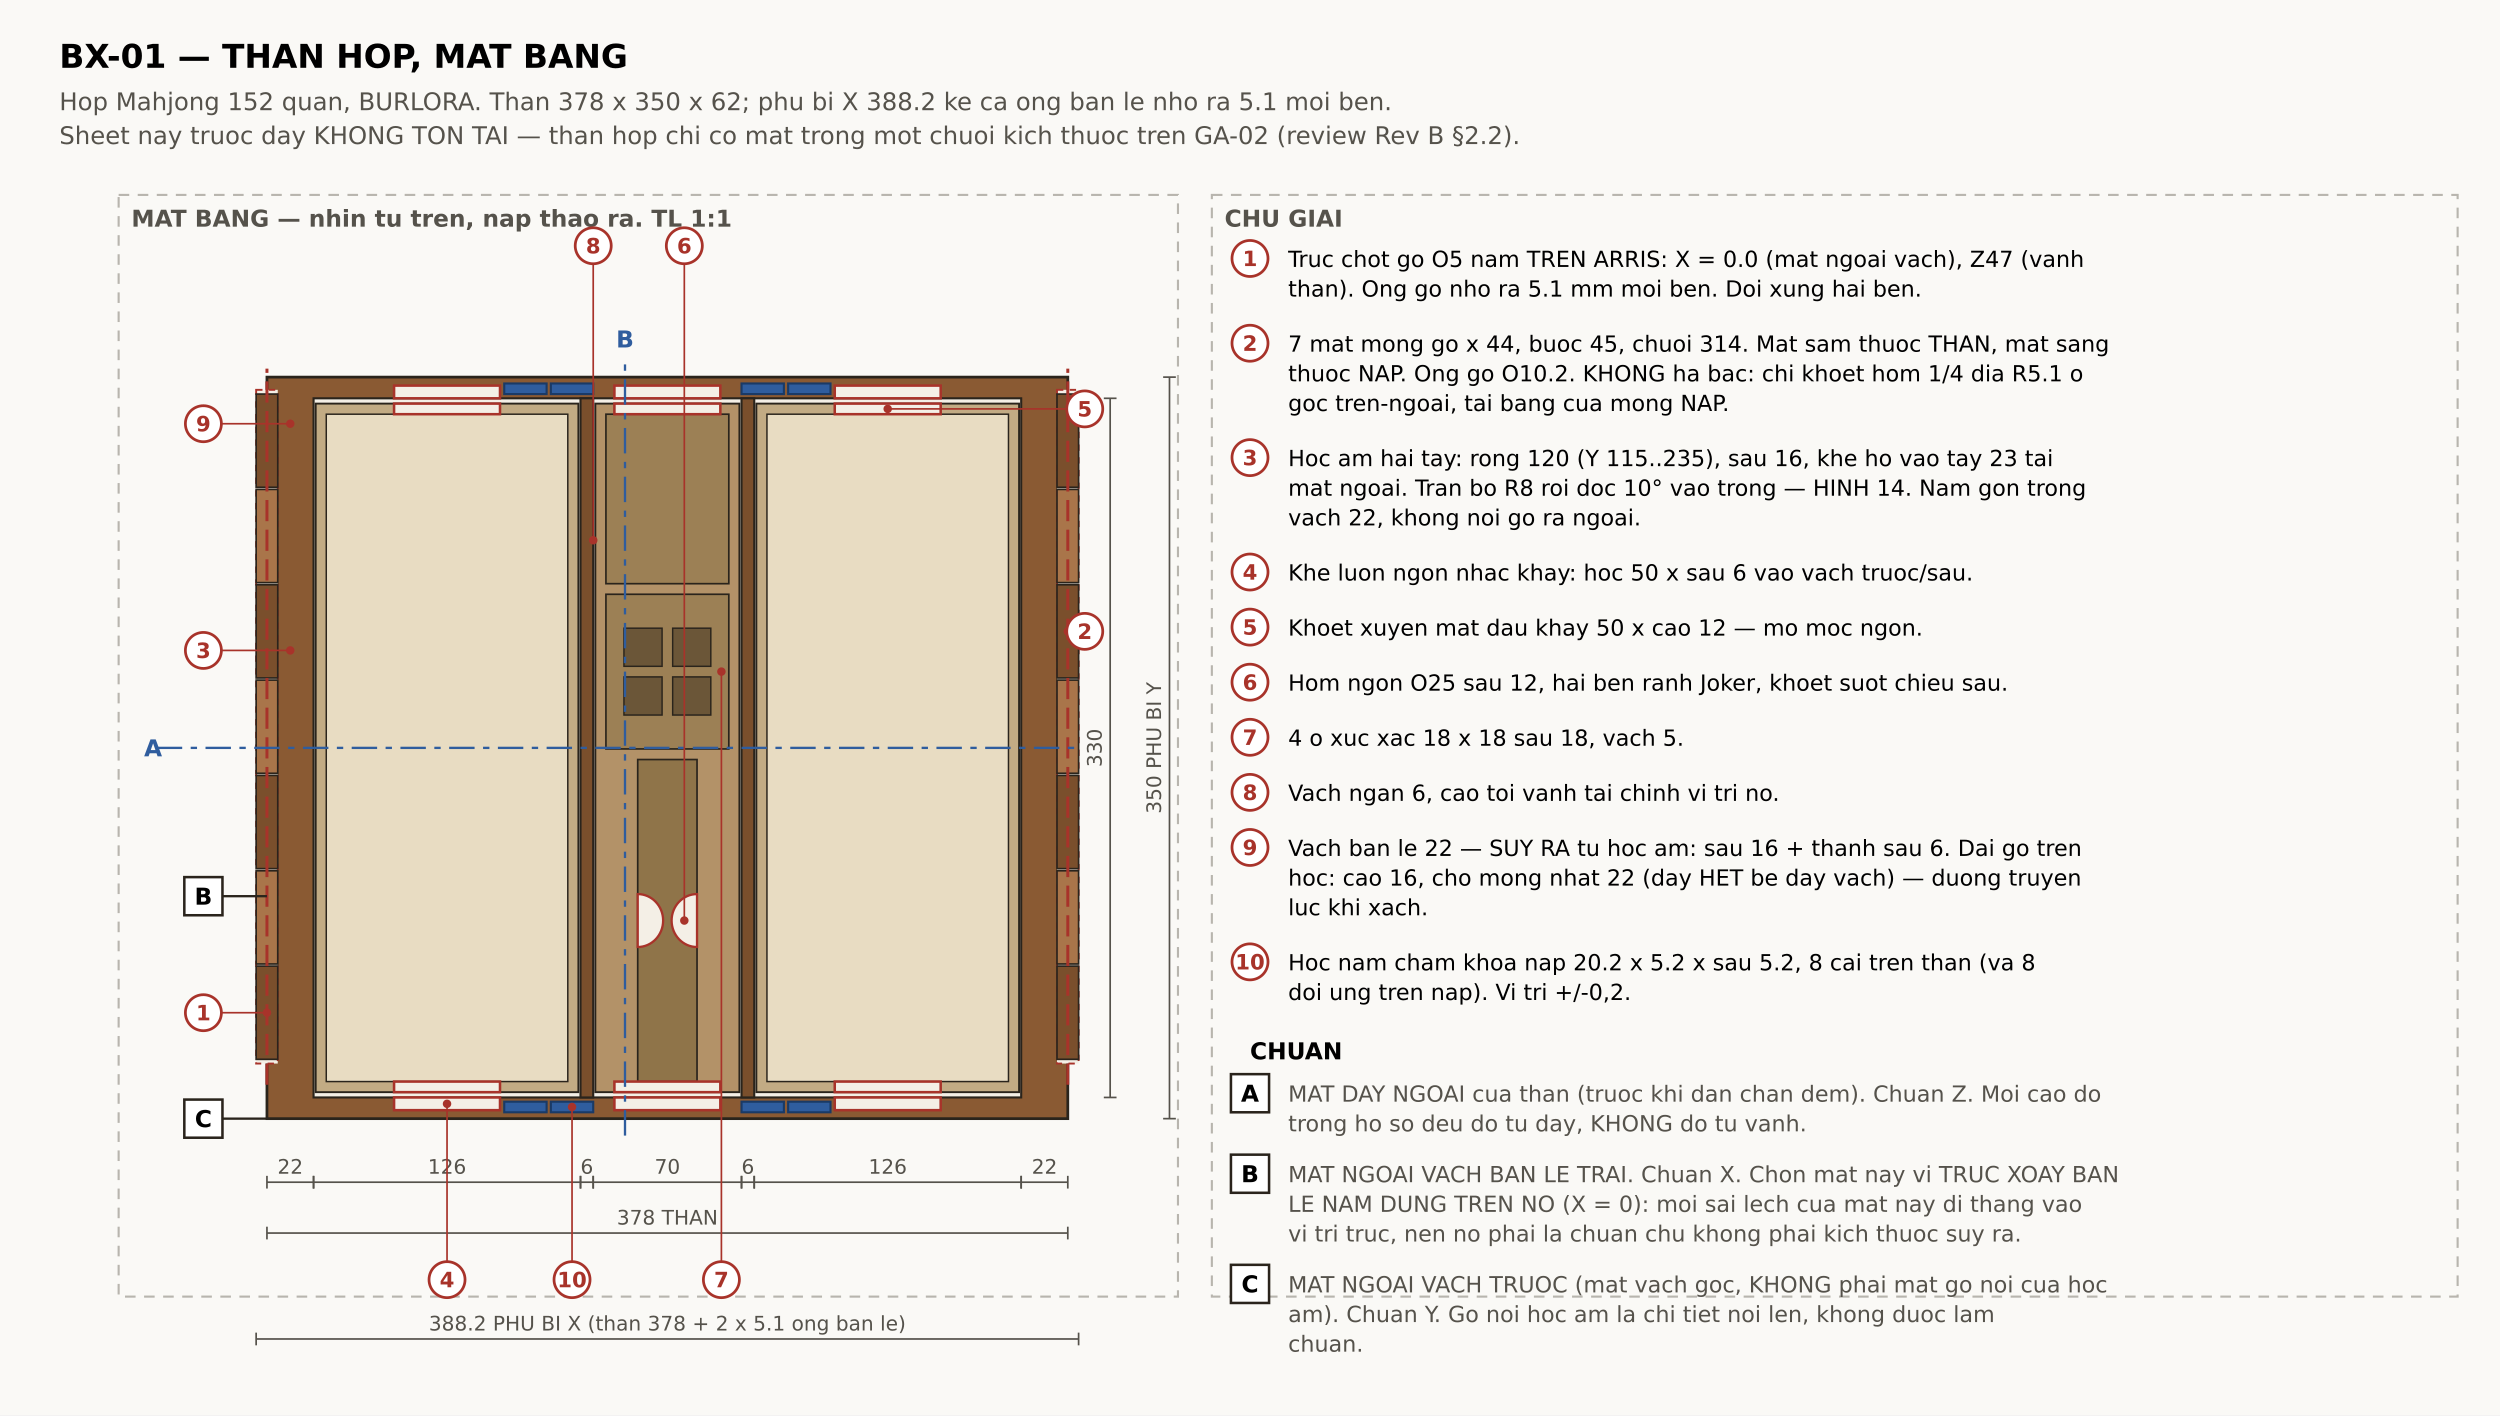
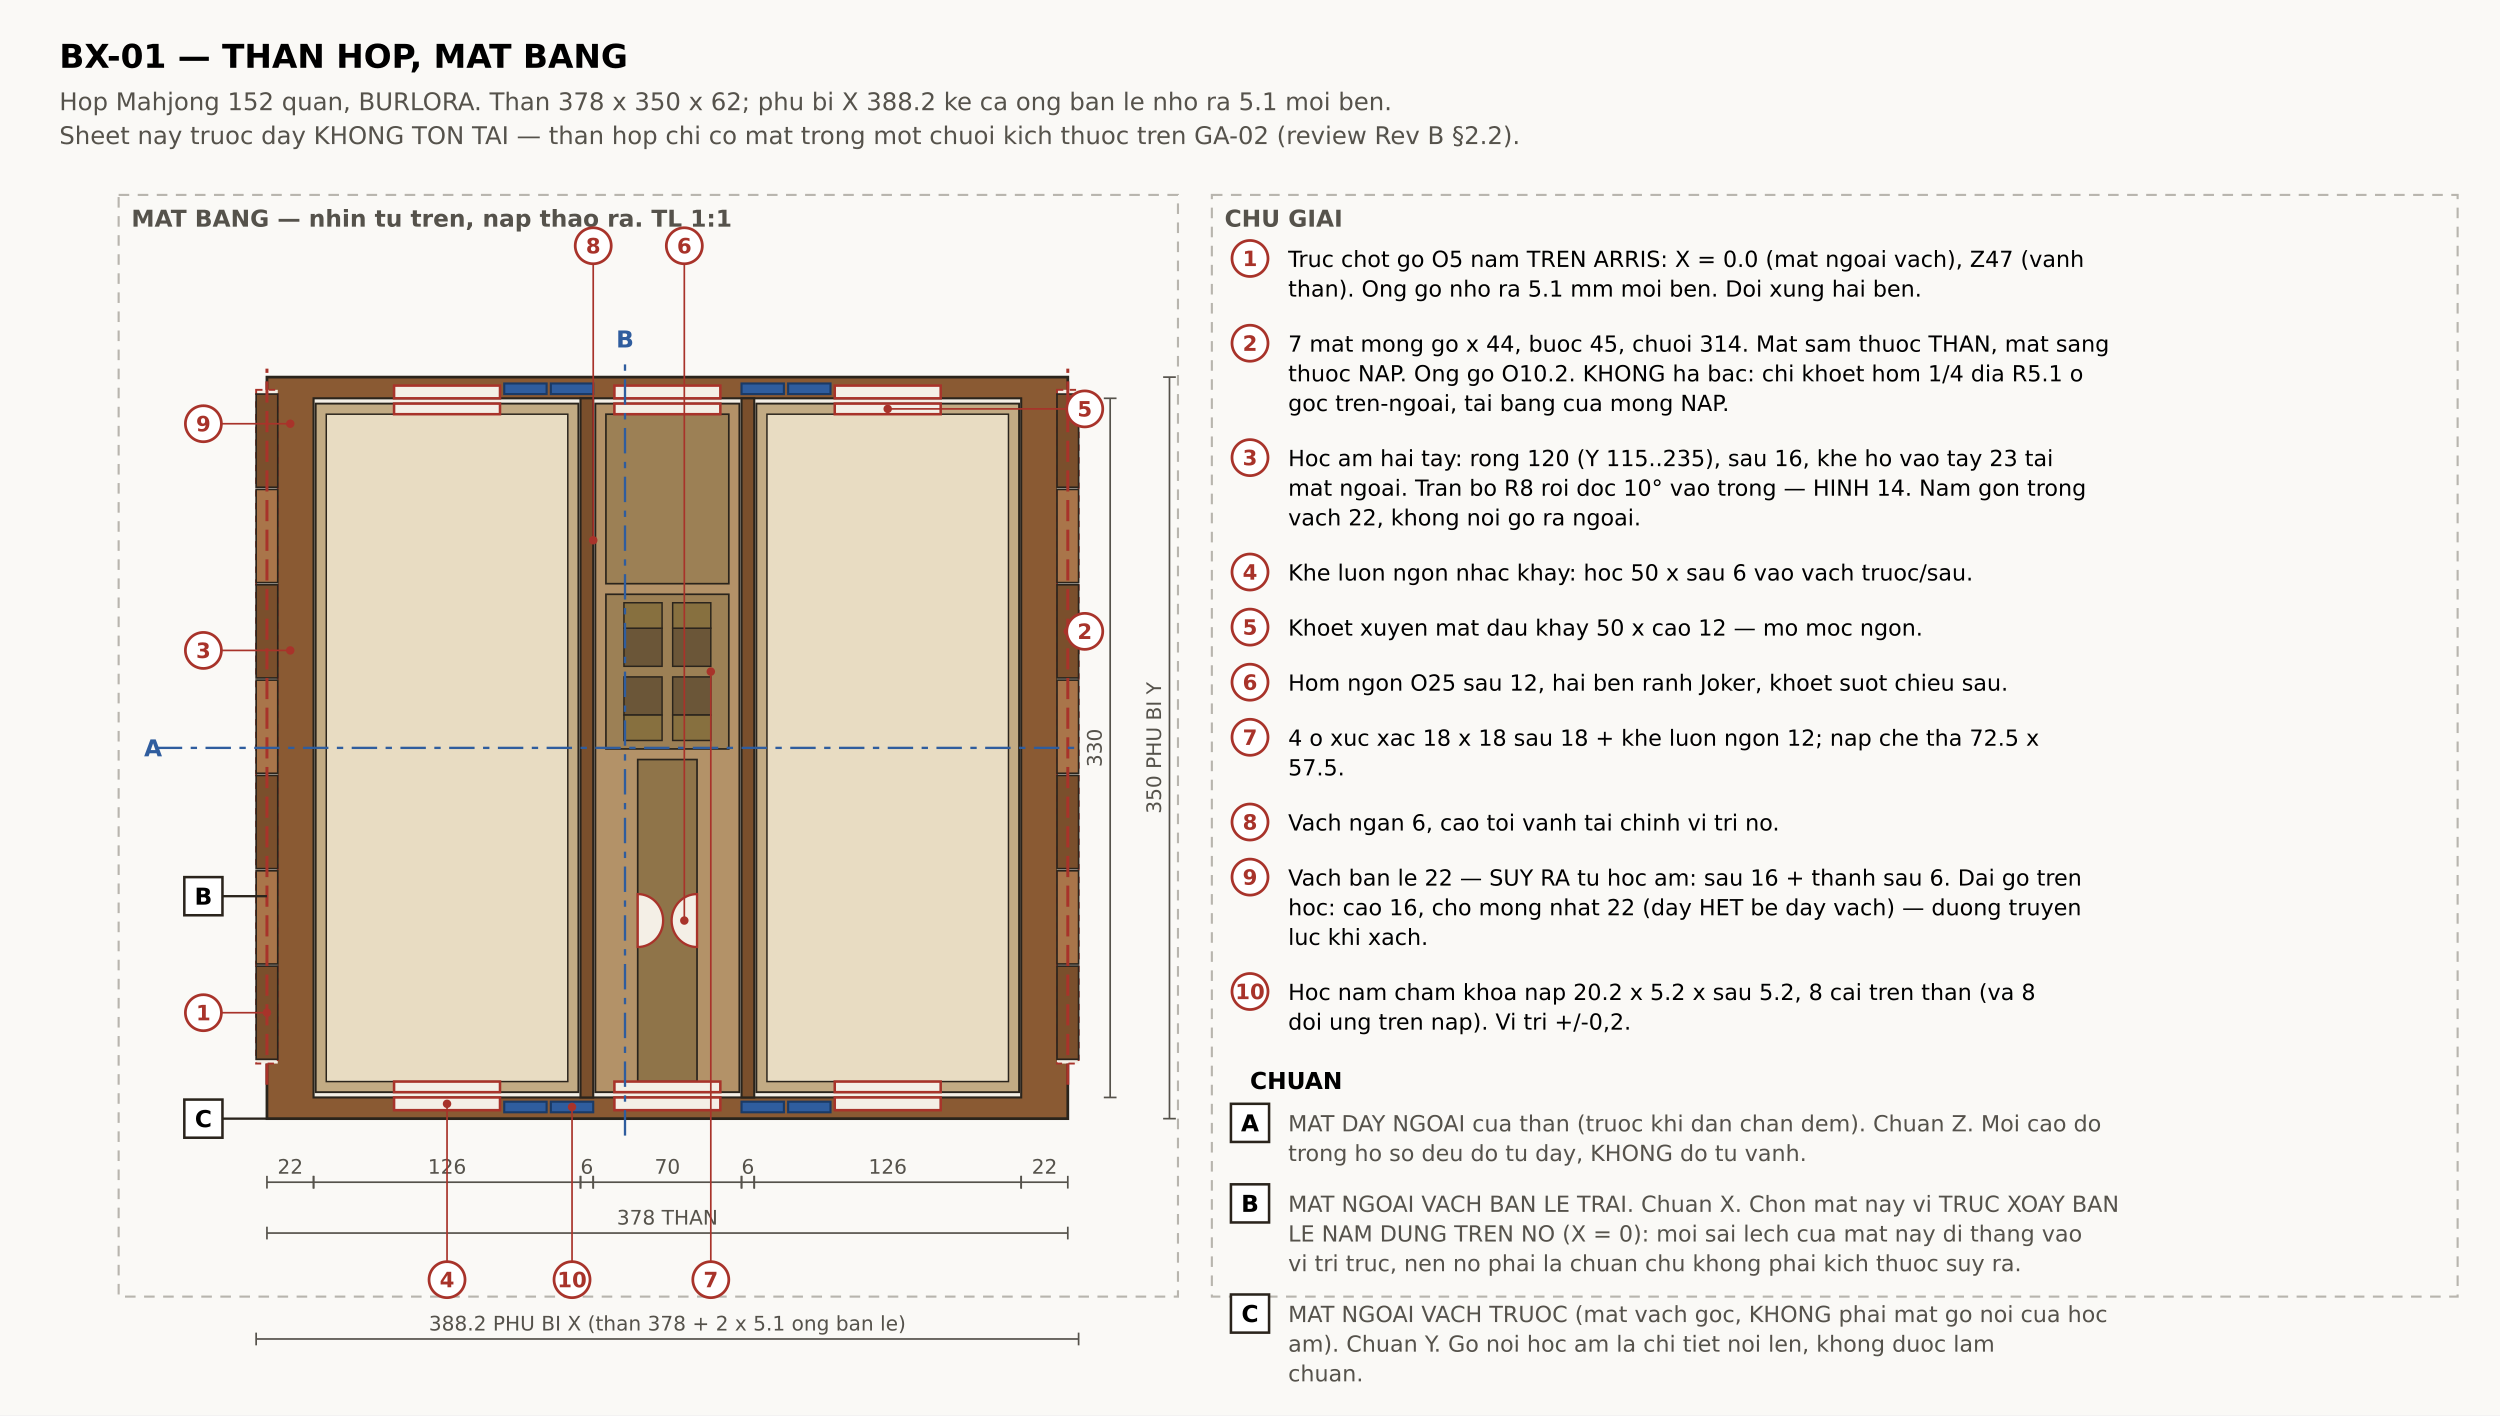
<svg xmlns="http://www.w3.org/2000/svg" width="1180" height="668" viewBox="0 0 1180 668" font-family="DejaVu Sans" font-size="11.5">
  <rect width="100%" height="100%" fill="#faf9f6" />
  <text x="28" y="32" font-size="15.5" font-weight="bold">BX-01 — THAN HOP, MAT BANG</text>
  <text x="28" y="52" fill="#55524b">Hop Mahjong 152 quan, BURLORA. Than 378 x 350 x 62; phu bi X 388.2 ke ca ong ban le nho ra 5.1 moi ben.</text>
  <text x="28" y="68" fill="#55524b">Sheet nay truoc day KHONG TON TAI — than hop chi co mat trong mot chuoi kich thuoc tren GA-02 (review Rev B §2.2).</text>
  <rect x="56" y="92" width="500" height="520" fill="none" stroke="#b8b5ae" stroke-width="1" stroke-dasharray="5,4" />
  <text x="62" y="107" font-size="11" font-weight="bold" fill="#55524b">MAT BANG — nhin tu tren, nap thao ra.  TL 1:1</text>
  <rect x="126.0" y="293.0" width="22.0" height="120.0" fill="#6b4526" stroke="#2a241c" stroke-width="1.0" />
  <rect x="482.0" y="293.0" width="22.0" height="120.0" fill="#6b4526" stroke="#2a241c" stroke-width="1.0" />
  <rect x="126.0" y="178.0" width="378.0" height="350.0" fill="#8a5a33" stroke="#2a241c" stroke-width="1.3" />
  <rect x="148.0" y="188.0" width="334.0" height="330.0" fill="#f4efe6" stroke="#2a241c" stroke-width="1.0" />
  <rect x="274.0" y="188.0" width="6.0" height="330.0" fill="#7a4f2c" stroke="#2a241c" stroke-width="1.0" />
  <rect x="350.0" y="188.0" width="6.0" height="330.0" fill="#7a4f2c" stroke="#2a241c" stroke-width="1.0" />
  <rect x="149.0" y="190.5" width="124.0" height="325.0" fill="#c2ab84" stroke="#2a241c" stroke-width="0.9" />
  <rect x="154.0" y="195.5" width="114.0" height="315.0" fill="#e8dcc2" stroke="#2a241c" stroke-width="0.7" />
  <rect x="357.0" y="190.5" width="124.0" height="325.0" fill="#c2ab84" stroke="#2a241c" stroke-width="0.9" />
  <rect x="362.0" y="195.5" width="114.0" height="315.0" fill="#e8dcc2" stroke="#2a241c" stroke-width="0.7" />
  <rect x="281.0" y="190.5" width="68.0" height="325.0" fill="#b39268" stroke="#2a241c" stroke-width="0.9" />
  <rect x="301.0" y="358.5" width="28.0" height="152.0" fill="#8f7449" stroke="#2a241c" stroke-width="0.8" />
  <rect x="286.0" y="280.5" width="58.0" height="73.0" fill="#9c8055" stroke="#2a241c" stroke-width="0.8" />
  <rect x="286.0" y="195.5" width="58.0" height="80.0" fill="#9c8055" stroke="#2a241c" stroke-width="0.8" />
  <rect x="294.5" y="319.5" width="18.0" height="18.0" fill="#6b5638" stroke="#2a241c" stroke-width="0.7" />
  <rect x="294.5" y="296.5" width="18.0" height="18.0" fill="#6b5638" stroke="#2a241c" stroke-width="0.7" />
  <rect x="317.5" y="319.5" width="18.0" height="18.0" fill="#6b5638" stroke="#2a241c" stroke-width="0.7" />
  <rect x="317.5" y="296.5" width="18.0" height="18.0" fill="#6b5638" stroke="#2a241c" stroke-width="0.7" />
+   <rect x="294.5" y="337.5" width="18.0" height="12.0" fill="#87703f" stroke="#2a241c" stroke-width="0.7" />
+   <rect x="294.5" y="284.5" width="18.0" height="12.0" fill="#87703f" stroke="#2a241c" stroke-width="0.7" />
+   <rect x="317.5" y="337.5" width="18.0" height="12.0" fill="#87703f" stroke="#2a241c" stroke-width="0.7" />
+   <rect x="317.5" y="284.5" width="18.0" height="12.0" fill="#87703f" stroke="#2a241c" stroke-width="0.7" />
  <path d="M 301.0,447.0 A 12.0,12.5 0 0 0 301.0,422.0 Z" fill="#f4efe6" stroke="#a8332a" stroke-width="1.1" />
  <path d="M 329.0,447.0 A 12.0,12.5 0 0 1 329.0,422.0 Z" fill="#f4efe6" stroke="#a8332a" stroke-width="1.1" />
  <rect x="186.0" y="518.0" width="50.0" height="6.0" fill="#f4efe6" stroke="#a8332a" stroke-width="1.2" />
  <rect x="186.0" y="182.0" width="50.0" height="6.0" fill="#f4efe6" stroke="#a8332a" stroke-width="1.2" />
  <rect x="186.0" y="510.5" width="50.0" height="5.0" fill="#f4efe6" stroke="#a8332a" stroke-width="1.2" />
  <rect x="186.0" y="190.5" width="50.0" height="5.0" fill="#f4efe6" stroke="#a8332a" stroke-width="1.2" />
  <rect x="290.0" y="518.0" width="50.0" height="6.0" fill="#f4efe6" stroke="#a8332a" stroke-width="1.2" />
  <rect x="290.0" y="182.0" width="50.0" height="6.0" fill="#f4efe6" stroke="#a8332a" stroke-width="1.2" />
  <rect x="290.0" y="510.5" width="50.0" height="5.0" fill="#f4efe6" stroke="#a8332a" stroke-width="1.2" />
  <rect x="290.0" y="190.5" width="50.0" height="5.0" fill="#f4efe6" stroke="#a8332a" stroke-width="1.2" />
  <rect x="394.0" y="518.0" width="50.0" height="6.0" fill="#f4efe6" stroke="#a8332a" stroke-width="1.2" />
  <rect x="394.0" y="182.0" width="50.0" height="6.0" fill="#f4efe6" stroke="#a8332a" stroke-width="1.2" />
  <rect x="394.0" y="510.5" width="50.0" height="5.0" fill="#f4efe6" stroke="#a8332a" stroke-width="1.2" />
  <rect x="394.0" y="190.5" width="50.0" height="5.0" fill="#f4efe6" stroke="#a8332a" stroke-width="1.2" />
  <rect x="238.0" y="520.0" width="20.0" height="5.0" fill="#2f5d9e" stroke="#1a3a66" stroke-width="1.0" />
  <rect x="238.0" y="181.0" width="20.0" height="5.0" fill="#2f5d9e" stroke="#1a3a66" stroke-width="1.0" />
  <rect x="260.0" y="520.0" width="20.0" height="5.0" fill="#2f5d9e" stroke="#1a3a66" stroke-width="1.0" />
  <rect x="260.0" y="181.0" width="20.0" height="5.0" fill="#2f5d9e" stroke="#1a3a66" stroke-width="1.0" />
  <rect x="372.0" y="520.0" width="20.0" height="5.0" fill="#2f5d9e" stroke="#1a3a66" stroke-width="1.0" />
  <rect x="372.0" y="181.0" width="20.0" height="5.0" fill="#2f5d9e" stroke="#1a3a66" stroke-width="1.0" />
  <rect x="350.0" y="520.0" width="20.0" height="5.0" fill="#2f5d9e" stroke="#1a3a66" stroke-width="1.0" />
  <rect x="350.0" y="181.0" width="20.0" height="5.0" fill="#2f5d9e" stroke="#1a3a66" stroke-width="1.0" />
  <rect x="120.9" y="184.0" width="10.2" height="318.0" fill="#f4efe6" stroke="#a8332a" stroke-width="0.9" stroke-dasharray="3,3" />
  <rect x="120.9" y="456.0" width="10.2" height="44.0" fill="#7a4f2c" stroke="#2a241c" stroke-width="0.8" />
  <rect x="120.9" y="411.0" width="10.2" height="44.0" fill="#a9754a" stroke="#2a241c" stroke-width="0.8" />
  <rect x="120.9" y="366.0" width="10.2" height="44.0" fill="#7a4f2c" stroke="#2a241c" stroke-width="0.8" />
  <rect x="120.9" y="321.0" width="10.2" height="44.0" fill="#a9754a" stroke="#2a241c" stroke-width="0.8" />
  <rect x="120.9" y="276.0" width="10.2" height="44.0" fill="#7a4f2c" stroke="#2a241c" stroke-width="0.8" />
  <rect x="120.9" y="231.0" width="10.2" height="44.0" fill="#a9754a" stroke="#2a241c" stroke-width="0.8" />
  <rect x="120.9" y="186.0" width="10.2" height="44.0" fill="#7a4f2c" stroke="#2a241c" stroke-width="0.8" />
  <path d="M 126.0,512.0 L 126.0,174.0" fill="none" stroke="#a8332a" stroke-width="1.4" stroke-dasharray="10,4" />
  <rect x="498.9" y="184.0" width="10.2" height="318.0" fill="#f4efe6" stroke="#a8332a" stroke-width="0.9" stroke-dasharray="3,3" />
  <rect x="498.9" y="456.0" width="10.2" height="44.0" fill="#7a4f2c" stroke="#2a241c" stroke-width="0.8" />
  <rect x="498.9" y="411.0" width="10.2" height="44.0" fill="#a9754a" stroke="#2a241c" stroke-width="0.8" />
  <rect x="498.9" y="366.0" width="10.2" height="44.0" fill="#7a4f2c" stroke="#2a241c" stroke-width="0.8" />
  <rect x="498.9" y="321.0" width="10.2" height="44.0" fill="#a9754a" stroke="#2a241c" stroke-width="0.8" />
  <rect x="498.9" y="276.0" width="10.2" height="44.0" fill="#7a4f2c" stroke="#2a241c" stroke-width="0.8" />
  <rect x="498.9" y="231.0" width="10.2" height="44.0" fill="#a9754a" stroke="#2a241c" stroke-width="0.8" />
  <rect x="498.9" y="186.0" width="10.2" height="44.0" fill="#7a4f2c" stroke="#2a241c" stroke-width="0.8" />
  <path d="M 504.0,512.0 L 504.0,174.0" fill="none" stroke="#a8332a" stroke-width="1.4" stroke-dasharray="10,4" />
  <line x1="126.0" y1="558.0" x2="148.0" y2="558.0" stroke="#55524b" stroke-width="0.8" />
  <line x1="126.0" y1="555.0" x2="126.0" y2="561.0" stroke="#55524b" stroke-width="0.8" />
  <line x1="148.0" y1="555.0" x2="148.0" y2="561.0" stroke="#55524b" stroke-width="0.8" />
  <text x="137.0" y="554.0" text-anchor="middle" font-size="9.5" fill="#55524b">22</text>
  <line x1="148.0" y1="558.0" x2="274.0" y2="558.0" stroke="#55524b" stroke-width="0.8" />
  <line x1="148.0" y1="555.0" x2="148.0" y2="561.0" stroke="#55524b" stroke-width="0.8" />
  <line x1="274.0" y1="555.0" x2="274.0" y2="561.0" stroke="#55524b" stroke-width="0.8" />
  <text x="211.0" y="554.0" text-anchor="middle" font-size="9.5" fill="#55524b">126</text>
  <line x1="274.0" y1="558.0" x2="280.0" y2="558.0" stroke="#55524b" stroke-width="0.8" />
  <line x1="274.0" y1="555.0" x2="274.0" y2="561.0" stroke="#55524b" stroke-width="0.8" />
  <line x1="280.0" y1="555.0" x2="280.0" y2="561.0" stroke="#55524b" stroke-width="0.8" />
  <text x="277.0" y="554.0" text-anchor="middle" font-size="9.5" fill="#55524b">6</text>
  <line x1="280.0" y1="558.0" x2="350.0" y2="558.0" stroke="#55524b" stroke-width="0.8" />
  <line x1="280.0" y1="555.0" x2="280.0" y2="561.0" stroke="#55524b" stroke-width="0.8" />
  <line x1="350.0" y1="555.0" x2="350.0" y2="561.0" stroke="#55524b" stroke-width="0.8" />
  <text x="315.0" y="554.0" text-anchor="middle" font-size="9.5" fill="#55524b">70</text>
  <line x1="350.0" y1="558.0" x2="356.0" y2="558.0" stroke="#55524b" stroke-width="0.8" />
  <line x1="350.0" y1="555.0" x2="350.0" y2="561.0" stroke="#55524b" stroke-width="0.8" />
  <line x1="356.0" y1="555.0" x2="356.0" y2="561.0" stroke="#55524b" stroke-width="0.8" />
  <text x="353.0" y="554.0" text-anchor="middle" font-size="9.5" fill="#55524b">6</text>
  <line x1="356.0" y1="558.0" x2="482.0" y2="558.0" stroke="#55524b" stroke-width="0.8" />
  <line x1="356.0" y1="555.0" x2="356.0" y2="561.0" stroke="#55524b" stroke-width="0.8" />
  <line x1="482.0" y1="555.0" x2="482.0" y2="561.0" stroke="#55524b" stroke-width="0.8" />
  <text x="419.0" y="554.0" text-anchor="middle" font-size="9.5" fill="#55524b">126</text>
  <line x1="482.0" y1="558.0" x2="504.0" y2="558.0" stroke="#55524b" stroke-width="0.8" />
  <line x1="482.0" y1="555.0" x2="482.0" y2="561.0" stroke="#55524b" stroke-width="0.8" />
  <line x1="504.0" y1="555.0" x2="504.0" y2="561.0" stroke="#55524b" stroke-width="0.8" />
  <text x="493.0" y="554.0" text-anchor="middle" font-size="9.5" fill="#55524b">22</text>
  <line x1="126.0" y1="582.0" x2="504.0" y2="582.0" stroke="#55524b" stroke-width="0.8" />
  <line x1="126.0" y1="579.0" x2="126.0" y2="585.0" stroke="#55524b" stroke-width="0.8" />
  <line x1="504.0" y1="579.0" x2="504.0" y2="585.0" stroke="#55524b" stroke-width="0.8" />
  <text x="315.0" y="578.0" text-anchor="middle" font-size="9.5" fill="#55524b">378  THAN</text>
  <line x1="120.9" y1="632.0" x2="509.1" y2="632.0" stroke="#55524b" stroke-width="0.8" />
  <line x1="120.9" y1="629.0" x2="120.9" y2="635.0" stroke="#55524b" stroke-width="0.8" />
  <line x1="509.1" y1="629.0" x2="509.1" y2="635.0" stroke="#55524b" stroke-width="0.8" />
  <text x="315.0" y="628.0" text-anchor="middle" font-size="9.5" fill="#55524b">388.2  PHU BI X (than 378 + 2 x 5.1 ong ban le)</text>
  <line x1="524.0" y1="518.0" x2="524.0" y2="188.0" stroke="#55524b" stroke-width="0.8" />
  <line x1="521.0" y1="518.0" x2="527.0" y2="518.0" stroke="#55524b" stroke-width="0.8" />
  <line x1="521.0" y1="188.0" x2="527.0" y2="188.0" stroke="#55524b" stroke-width="0.8" />
  <text x="520.0" y="353.0" fill="#55524b" font-size="9.5" text-anchor="middle" transform="rotate(-90 520.0 353.0)">330</text>
  <line x1="552.0" y1="528.0" x2="552.0" y2="178.0" stroke="#55524b" stroke-width="0.8" />
  <line x1="549.0" y1="528.0" x2="555.0" y2="528.0" stroke="#55524b" stroke-width="0.8" />
  <line x1="549.0" y1="178.0" x2="555.0" y2="178.0" stroke="#55524b" stroke-width="0.8" />
  <text x="548.0" y="353.0" fill="#55524b" font-size="9.5" text-anchor="middle" transform="rotate(-90 548.0 353.0)">350  PHU BI Y</text>
  <line x1="96.0" y1="423.0" x2="126.0" y2="423.0" stroke="#2a241c" stroke-width="1.1" />
  <rect x="87.0" y="414.0" width="18" height="18" fill="#fff" stroke="#2a241c" stroke-width="1.2" />
  <text x="96.0" y="427.0" text-anchor="middle" font-size="11" font-weight="bold">B</text>
  <line x1="96.0" y1="528.0" x2="126.0" y2="528.0" stroke="#2a241c" stroke-width="1.1" />
  <rect x="87.0" y="519.0" width="18" height="18" fill="#fff" stroke="#2a241c" stroke-width="1.2" />
  <text x="96.0" y="532.0" text-anchor="middle" font-size="11" font-weight="bold">C</text>
  <path d="M 74.0,353.0 L 510.0,353.0" fill="none" stroke="#2f5d9e" stroke-width="1.1" stroke-dasharray="12,4,3,4" />
  <text x="68.0" y="357.0" font-size="11" font-weight="bold" fill="#2f5d9e">A</text>
  <path d="M 295.0,536.0 L 295.0,170.0" fill="none" stroke="#2f5d9e" stroke-width="1.1" stroke-dasharray="12,4,3,4" />
  <text x="295.0" y="164.0" font-size="11" font-weight="bold" fill="#2f5d9e" text-anchor="middle">B</text>
  <line x1="96.0" y1="478.0" x2="126.0" y2="478.0" stroke="#a8332a" stroke-width="0.8" />
  <circle cx="126.0" cy="478.0" r="2" fill="#a8332a" />
  <circle cx="96.0" cy="478.0" r="8.5" fill="#fff" stroke="#a8332a" stroke-width="1.3" />
  <text x="96.0" y="481.6" text-anchor="middle" font-size="10" font-weight="bold" fill="#a8332a">1</text>
  <line x1="512.0" y1="298.0" x2="504.0" y2="298.0" stroke="#a8332a" stroke-width="0.8" />
  <circle cx="504.0" cy="298.0" r="2" fill="#a8332a" />
  <circle cx="512.0" cy="298.0" r="8.5" fill="#fff" stroke="#a8332a" stroke-width="1.3" />
  <text x="512.0" y="301.6" text-anchor="middle" font-size="10" font-weight="bold" fill="#a8332a">2</text>
  <line x1="96.0" y1="307.0" x2="137.0" y2="307.0" stroke="#a8332a" stroke-width="0.8" />
  <circle cx="137.0" cy="307.0" r="2" fill="#a8332a" />
  <circle cx="96.0" cy="307.0" r="8.5" fill="#fff" stroke="#a8332a" stroke-width="1.3" />
  <text x="96.0" y="310.6" text-anchor="middle" font-size="10" font-weight="bold" fill="#a8332a">3</text>
  <line x1="211.0" y1="604.0" x2="211.0" y2="521.0" stroke="#a8332a" stroke-width="0.8" />
  <circle cx="211.0" cy="521.0" r="2" fill="#a8332a" />
  <circle cx="211.0" cy="604.0" r="8.5" fill="#fff" stroke="#a8332a" stroke-width="1.3" />
  <text x="211.0" y="607.6" text-anchor="middle" font-size="10" font-weight="bold" fill="#a8332a">4</text>
  <line x1="512.0" y1="193.0" x2="419.0" y2="193.0" stroke="#a8332a" stroke-width="0.8" />
  <circle cx="419.0" cy="193.0" r="2" fill="#a8332a" />
  <circle cx="512.0" cy="193.0" r="8.5" fill="#fff" stroke="#a8332a" stroke-width="1.3" />
  <text x="512.0" y="196.6" text-anchor="middle" font-size="10" font-weight="bold" fill="#a8332a">5</text>
  <line x1="323.0" y1="116.0" x2="323.0" y2="434.5" stroke="#a8332a" stroke-width="0.8" />
  <circle cx="323.0" cy="434.5" r="2" fill="#a8332a" />
  <circle cx="323.0" cy="116.0" r="8.5" fill="#fff" stroke="#a8332a" stroke-width="1.3" />
  <text x="323.0" y="119.6" text-anchor="middle" font-size="10" font-weight="bold" fill="#a8332a">6</text>
-   <line x1="340.5" y1="604.0" x2="340.5" y2="317.0" stroke="#a8332a" stroke-width="0.8" />
-   <circle cx="340.5" cy="317.0" r="2" fill="#a8332a" />
-   <circle cx="340.5" cy="604.0" r="8.5" fill="#fff" stroke="#a8332a" stroke-width="1.3" />
-   <text x="340.5" y="607.6" text-anchor="middle" font-size="10" font-weight="bold" fill="#a8332a">7</text>
+   <line x1="335.5" y1="604.0" x2="335.5" y2="317.0" stroke="#a8332a" stroke-width="0.8" />
+   <circle cx="335.5" cy="317.0" r="2" fill="#a8332a" />
+   <circle cx="335.5" cy="604.0" r="8.5" fill="#fff" stroke="#a8332a" stroke-width="1.3" />
+   <text x="335.5" y="607.6" text-anchor="middle" font-size="10" font-weight="bold" fill="#a8332a">7</text>
  <line x1="280.0" y1="116.0" x2="280.0" y2="255.0" stroke="#a8332a" stroke-width="0.8" />
  <circle cx="280.0" cy="255.0" r="2" fill="#a8332a" />
  <circle cx="280.0" cy="116.0" r="8.5" fill="#fff" stroke="#a8332a" stroke-width="1.3" />
  <text x="280.0" y="119.6" text-anchor="middle" font-size="10" font-weight="bold" fill="#a8332a">8</text>
  <line x1="96.0" y1="200.0" x2="137.0" y2="200.0" stroke="#a8332a" stroke-width="0.8" />
  <circle cx="137.0" cy="200.0" r="2" fill="#a8332a" />
  <circle cx="96.0" cy="200.0" r="8.5" fill="#fff" stroke="#a8332a" stroke-width="1.3" />
  <text x="96.0" y="203.6" text-anchor="middle" font-size="10" font-weight="bold" fill="#a8332a">9</text>
  <line x1="270.0" y1="604.0" x2="270.0" y2="522.5" stroke="#a8332a" stroke-width="0.8" />
  <circle cx="270.0" cy="522.5" r="2" fill="#a8332a" />
  <circle cx="270.0" cy="604.0" r="8.5" fill="#fff" stroke="#a8332a" stroke-width="1.3" />
  <text x="270.0" y="607.6" text-anchor="middle" font-size="10" font-weight="bold" fill="#a8332a">10</text>
  <rect x="572" y="92" width="588" height="520" fill="none" stroke="#b8b5ae" stroke-width="1" stroke-dasharray="5,4" />
  <text x="578" y="107" font-size="11" font-weight="bold" fill="#55524b">CHU GIAI</text>
  <circle cx="590.0" cy="122.0" r="8.5" fill="#fff" stroke="#a8332a" stroke-width="1.3" />
  <text x="590.0" y="125.6" text-anchor="middle" font-size="10" font-weight="bold" fill="#a8332a">1</text>
  <text x="608" y="126" font-size="10.5">Truc chot go O5 nam TREN ARRIS: X = 0.0 (mat ngoai vach), Z47 (vanh</text>
  <text x="608" y="140" font-size="10.5">than). Ong go nho ra 5.1 mm moi ben. Doi xung hai ben.</text>
  <circle cx="590.0" cy="162.0" r="8.5" fill="#fff" stroke="#a8332a" stroke-width="1.3" />
  <text x="590.0" y="165.6" text-anchor="middle" font-size="10" font-weight="bold" fill="#a8332a">2</text>
  <text x="608" y="166" font-size="10.5">7 mat mong go x 44, buoc 45, chuoi 314. Mat sam thuoc THAN, mat sang</text>
  <text x="608" y="180" font-size="10.5">thuoc NAP. Ong go O10.2. KHONG ha bac: chi khoet hom 1/4 dia R5.1 o</text>
  <text x="608" y="194" font-size="10.5">goc tren-ngoai, tai bang cua mong NAP.</text>
  <circle cx="590.0" cy="216.0" r="8.5" fill="#fff" stroke="#a8332a" stroke-width="1.3" />
  <text x="590.0" y="219.6" text-anchor="middle" font-size="10" font-weight="bold" fill="#a8332a">3</text>
  <text x="608" y="220" font-size="10.5">Hoc am hai tay: rong 120 (Y 115..235), sau 16, khe ho vao tay 23 tai</text>
  <text x="608" y="234" font-size="10.5">mat ngoai. Tran bo R8 roi doc 10° vao trong — HINH 14. Nam gon trong</text>
  <text x="608" y="248" font-size="10.5">vach 22, khong noi go ra ngoai.</text>
  <circle cx="590.0" cy="270.0" r="8.5" fill="#fff" stroke="#a8332a" stroke-width="1.3" />
  <text x="590.0" y="273.6" text-anchor="middle" font-size="10" font-weight="bold" fill="#a8332a">4</text>
  <text x="608" y="274" font-size="10.5">Khe luon ngon nhac khay: hoc 50 x sau 6 vao vach truoc/sau.</text>
  <circle cx="590.0" cy="296.0" r="8.5" fill="#fff" stroke="#a8332a" stroke-width="1.3" />
  <text x="590.0" y="299.6" text-anchor="middle" font-size="10" font-weight="bold" fill="#a8332a">5</text>
  <text x="608" y="300" font-size="10.5">Khoet xuyen mat dau khay 50 x cao 12 — mo moc ngon.</text>
  <circle cx="590.0" cy="322.0" r="8.5" fill="#fff" stroke="#a8332a" stroke-width="1.3" />
  <text x="590.0" y="325.6" text-anchor="middle" font-size="10" font-weight="bold" fill="#a8332a">6</text>
  <text x="608" y="326" font-size="10.5">Hom ngon O25 sau 12, hai ben ranh Joker, khoet suot chieu sau.</text>
  <circle cx="590.0" cy="348.0" r="8.5" fill="#fff" stroke="#a8332a" stroke-width="1.3" />
  <text x="590.0" y="351.6" text-anchor="middle" font-size="10" font-weight="bold" fill="#a8332a">7</text>
-   <text x="608" y="352" font-size="10.5">4 o xuc xac 18 x 18 sau 18, vach 5.</text>
-   <circle cx="590.0" cy="374.0" r="8.5" fill="#fff" stroke="#a8332a" stroke-width="1.3" />
-   <text x="590.0" y="377.6" text-anchor="middle" font-size="10" font-weight="bold" fill="#a8332a">8</text>
-   <text x="608" y="378" font-size="10.5">Vach ngan 6, cao toi vanh tai chinh vi tri no.</text>
-   <circle cx="590.0" cy="400.0" r="8.5" fill="#fff" stroke="#a8332a" stroke-width="1.3" />
-   <text x="590.0" y="403.6" text-anchor="middle" font-size="10" font-weight="bold" fill="#a8332a">9</text>
-   <text x="608" y="404" font-size="10.5">Vach ban le 22 — SUY RA tu hoc am: sau 16 + thanh sau 6. Dai go tren</text>
-   <text x="608" y="418" font-size="10.5">hoc: cao 16, cho mong nhat 22 (day HET be day vach) — duong truyen</text>
-   <text x="608" y="432" font-size="10.5">luc khi xach.</text>
-   <circle cx="590.0" cy="454.0" r="8.5" fill="#fff" stroke="#a8332a" stroke-width="1.3" />
-   <text x="590.0" y="457.6" text-anchor="middle" font-size="10" font-weight="bold" fill="#a8332a">10</text>
-   <text x="608" y="458" font-size="10.5">Hoc nam cham khoa nap 20.2 x 5.2 x sau 5.2, 8 cai tren than (va 8</text>
-   <text x="608" y="472" font-size="10.5">doi ung tren nap). Vi tri +/-0,2.</text>
-   <text x="590" y="500" font-size="11" font-weight="bold">CHUAN</text>
-   <rect x="581" y="507" width="18" height="18" fill="#fff" stroke="#2a241c" stroke-width="1.2" />
-   <text x="590" y="520" text-anchor="middle" font-size="11" font-weight="bold">A</text>
-   <text x="608" y="520" font-size="10.5" fill="#55524b">MAT DAY NGOAI cua than (truoc khi dan chan dem). Chuan Z. Moi cao do</text>
-   <text x="608" y="534" font-size="10.5" fill="#55524b">trong ho so deu do tu day, KHONG do tu vanh.</text>
-   <rect x="581" y="545" width="18" height="18" fill="#fff" stroke="#2a241c" stroke-width="1.2" />
-   <text x="590" y="558" text-anchor="middle" font-size="11" font-weight="bold">B</text>
-   <text x="608" y="558" font-size="10.5" fill="#55524b">MAT NGOAI VACH BAN LE TRAI. Chuan X. Chon mat nay vi TRUC XOAY BAN</text>
-   <text x="608" y="572" font-size="10.5" fill="#55524b">LE NAM DUNG TREN NO (X = 0): moi sai lech cua mat nay di thang vao</text>
-   <text x="608" y="586" font-size="10.5" fill="#55524b">vi tri truc, nen no phai la chuan chu khong phai kich thuoc suy ra.</text>
-   <rect x="581" y="597" width="18" height="18" fill="#fff" stroke="#2a241c" stroke-width="1.2" />
-   <text x="590" y="610" text-anchor="middle" font-size="11" font-weight="bold">C</text>
-   <text x="608" y="610" font-size="10.5" fill="#55524b">MAT NGOAI VACH TRUOC (mat vach goc, KHONG phai mat go noi cua hoc</text>
-   <text x="608" y="624" font-size="10.5" fill="#55524b">am). Chuan Y. Go noi hoc am la chi tiet noi len, khong duoc lam</text>
-   <text x="608" y="638" font-size="10.5" fill="#55524b">chuan.</text>
+   <text x="608" y="352" font-size="10.5">4 o xuc xac 18 x 18 sau 18 + khe luon ngon 12; nap che tha 72.5 x</text>
+   <text x="608" y="366" font-size="10.5">57.5.</text>
+   <circle cx="590.0" cy="388.0" r="8.5" fill="#fff" stroke="#a8332a" stroke-width="1.3" />
+   <text x="590.0" y="391.6" text-anchor="middle" font-size="10" font-weight="bold" fill="#a8332a">8</text>
+   <text x="608" y="392" font-size="10.5">Vach ngan 6, cao toi vanh tai chinh vi tri no.</text>
+   <circle cx="590.0" cy="414.0" r="8.5" fill="#fff" stroke="#a8332a" stroke-width="1.3" />
+   <text x="590.0" y="417.6" text-anchor="middle" font-size="10" font-weight="bold" fill="#a8332a">9</text>
+   <text x="608" y="418" font-size="10.5">Vach ban le 22 — SUY RA tu hoc am: sau 16 + thanh sau 6. Dai go tren</text>
+   <text x="608" y="432" font-size="10.5">hoc: cao 16, cho mong nhat 22 (day HET be day vach) — duong truyen</text>
+   <text x="608" y="446" font-size="10.5">luc khi xach.</text>
+   <circle cx="590.0" cy="468.0" r="8.5" fill="#fff" stroke="#a8332a" stroke-width="1.3" />
+   <text x="590.0" y="471.6" text-anchor="middle" font-size="10" font-weight="bold" fill="#a8332a">10</text>
+   <text x="608" y="472" font-size="10.5">Hoc nam cham khoa nap 20.2 x 5.2 x sau 5.2, 8 cai tren than (va 8</text>
+   <text x="608" y="486" font-size="10.5">doi ung tren nap). Vi tri +/-0,2.</text>
+   <text x="590" y="514" font-size="11" font-weight="bold">CHUAN</text>
+   <rect x="581" y="521" width="18" height="18" fill="#fff" stroke="#2a241c" stroke-width="1.2" />
+   <text x="590" y="534" text-anchor="middle" font-size="11" font-weight="bold">A</text>
+   <text x="608" y="534" font-size="10.5" fill="#55524b">MAT DAY NGOAI cua than (truoc khi dan chan dem). Chuan Z. Moi cao do</text>
+   <text x="608" y="548" font-size="10.5" fill="#55524b">trong ho so deu do tu day, KHONG do tu vanh.</text>
+   <rect x="581" y="559" width="18" height="18" fill="#fff" stroke="#2a241c" stroke-width="1.2" />
+   <text x="590" y="572" text-anchor="middle" font-size="11" font-weight="bold">B</text>
+   <text x="608" y="572" font-size="10.5" fill="#55524b">MAT NGOAI VACH BAN LE TRAI. Chuan X. Chon mat nay vi TRUC XOAY BAN</text>
+   <text x="608" y="586" font-size="10.5" fill="#55524b">LE NAM DUNG TREN NO (X = 0): moi sai lech cua mat nay di thang vao</text>
+   <text x="608" y="600" font-size="10.5" fill="#55524b">vi tri truc, nen no phai la chuan chu khong phai kich thuoc suy ra.</text>
+   <rect x="581" y="611" width="18" height="18" fill="#fff" stroke="#2a241c" stroke-width="1.2" />
+   <text x="590" y="624" text-anchor="middle" font-size="11" font-weight="bold">C</text>
+   <text x="608" y="624" font-size="10.5" fill="#55524b">MAT NGOAI VACH TRUOC (mat vach goc, KHONG phai mat go noi cua hoc</text>
+   <text x="608" y="638" font-size="10.5" fill="#55524b">am). Chuan Y. Go noi hoc am la chi tiet noi len, khong duoc lam</text>
+   <text x="608" y="652" font-size="10.5" fill="#55524b">chuan.</text>
</svg>
